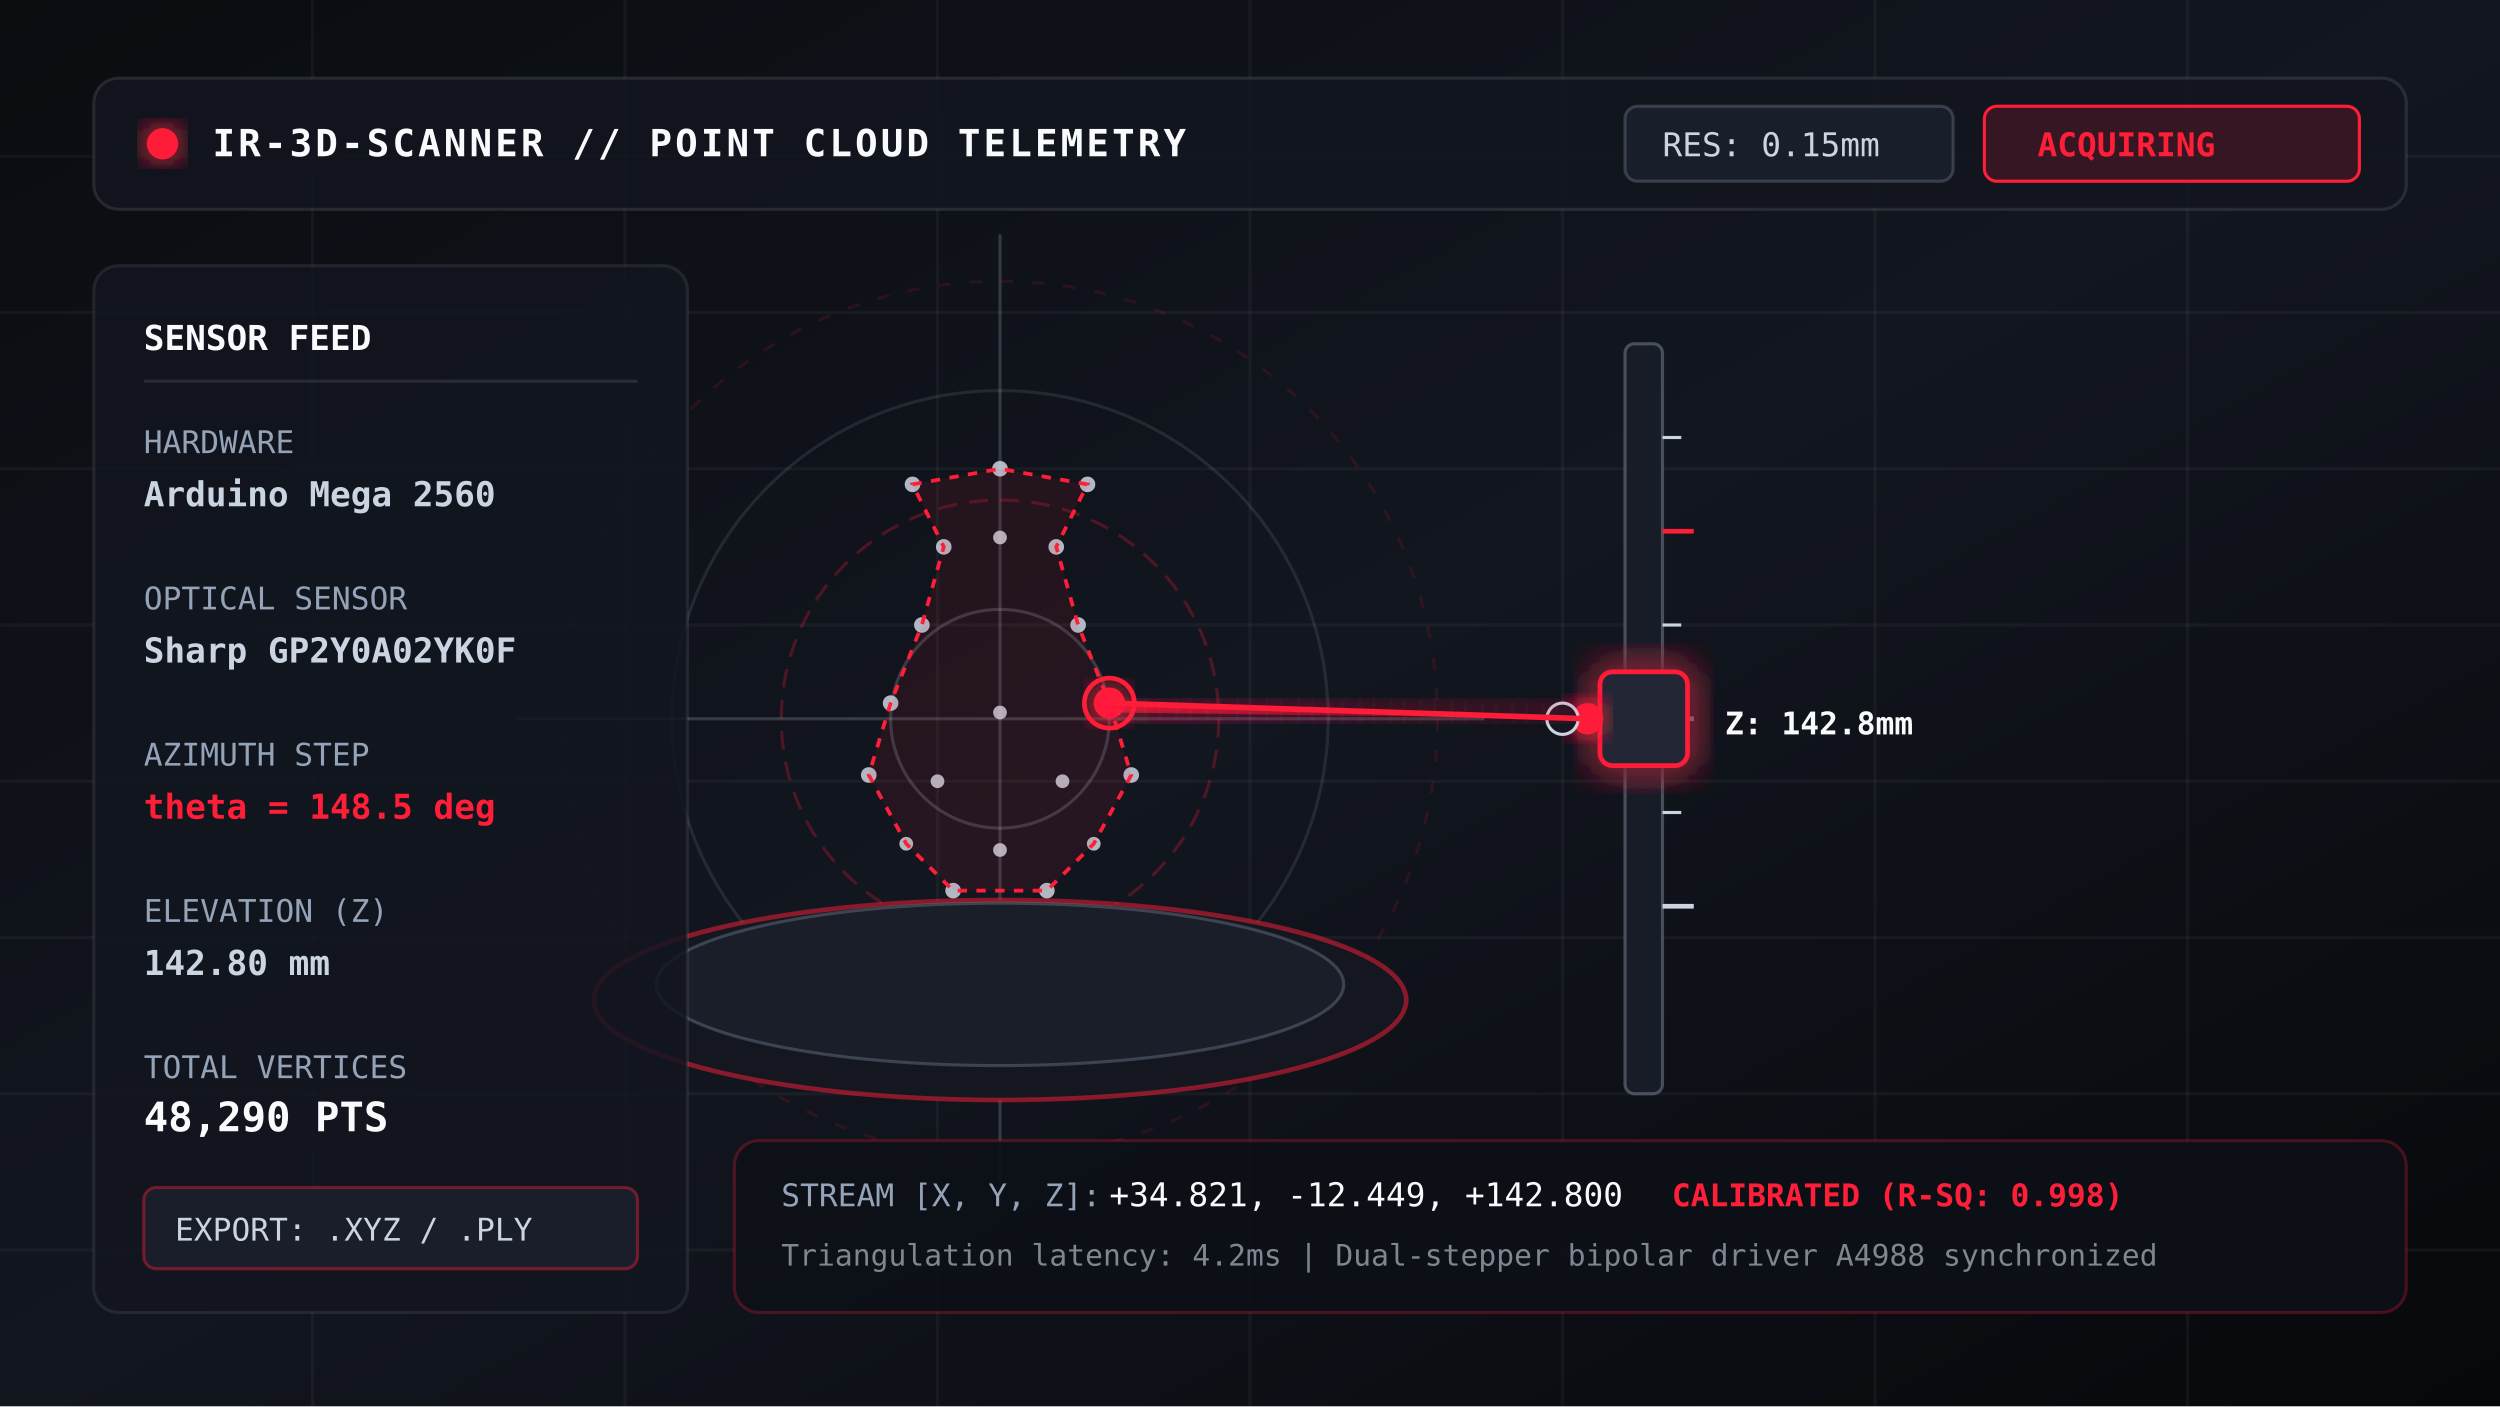
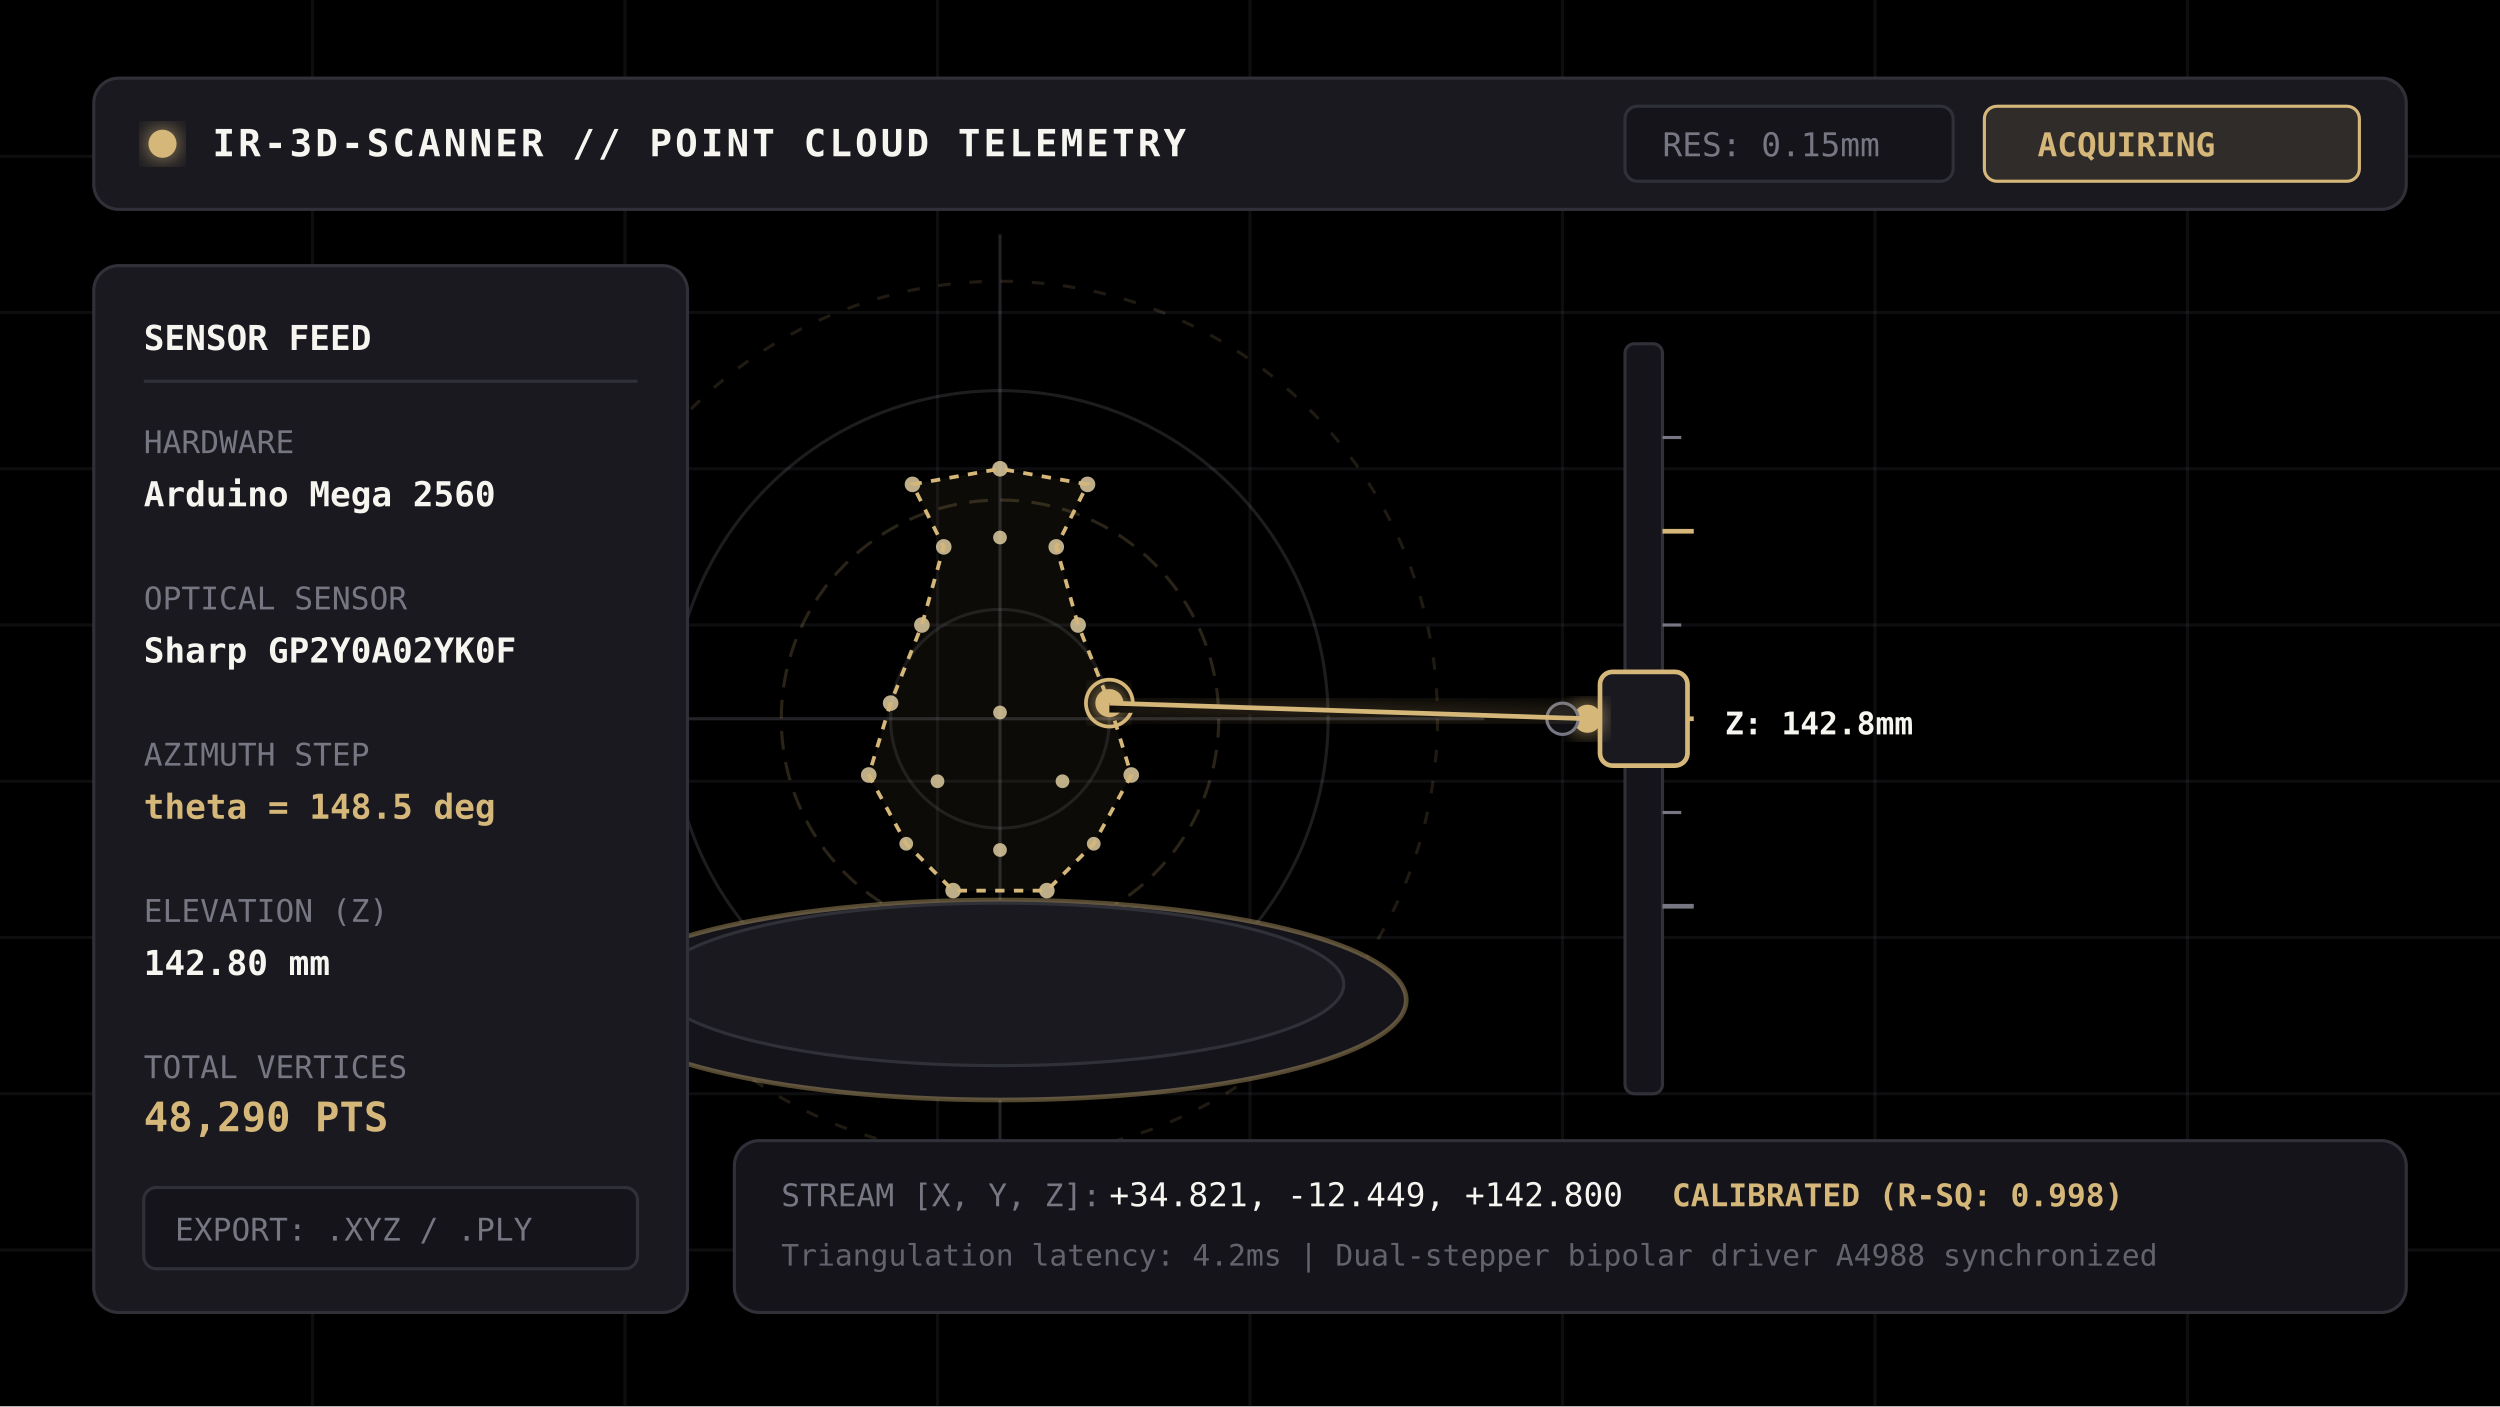
<svg xmlns="http://www.w3.org/2000/svg" viewBox="0 0 800 450" width="100%" height="100%">
  <defs>
    <linearGradient id="bgGrad" x1="0%" y1="0%" x2="100%" y2="100%">
-       <stop offset="0%" stop-color="#0a0c10" />
-       <stop offset="50%" stop-color="#12161f" />
-       <stop offset="100%" stop-color="#07080b" />
+       <stop offset="0%" stopColor="#101014" />
+       <stop offset="50%" stopColor="#19191F" />
+       <stop offset="100%" stopColor="#101014" />
    </linearGradient>
-     <linearGradient id="neonRedGrad" x1="0%" y1="0%" x2="100%" y2="0%">
-       <stop offset="0%" stop-color="#ff1e38" />
-       <stop offset="100%" stop-color="#ff5964" />
+     <linearGradient id="goldBeamGrad" x1="0%" y1="0%" x2="100%" y2="100%">
+       <stop offset="0%" stopColor="#D6B77A" stopOpacity="0.85" />
+       <stop offset="50%" stopColor="#D6B77A" stopOpacity="0.35" />
+       <stop offset="100%" stopColor="#D6B77A" stopOpacity="0.05" />
    </linearGradient>
-     <linearGradient id="laserGrad" x1="0%" y1="0%" x2="100%" y2="100%">
-       <stop offset="0%" stop-color="#ff1e38" stop-opacity="0.9" />
-       <stop offset="50%" stop-color="#ff1e38" stop-opacity="0.5" />
-       <stop offset="100%" stop-color="#ff1e38" stop-opacity="0.05" />
-     </linearGradient>
-     <linearGradient id="silverGrad" x1="0%" y1="0%" x2="100%" y2="100%">
-       <stop offset="0%" stop-color="#f8fafc" />
-       <stop offset="100%" stop-color="#94a3b8" />
-     </linearGradient>
-     <filter id="neonGlow" x="-30%" y="-30%" width="160%" height="160%">
-       <feGaussianBlur stdDeviation="6" result="blur1" />
-       <feGaussianBlur stdDeviation="2" result="blur2" />
+     <filter id="goldGlow" x="-30%" y="-30%" width="160%" height="160%">
+       <feGaussianBlur stdDeviation="4" result="blur1" />
      <feMerge>
        <feMergeNode in="blur1" />
-         <feMergeNode in="blur2" />
        <feMergeNode in="SourceGraphic" />
      </feMerge>
    </filter>
  </defs>
  <rect width="800" height="450" fill="url(#bgGrad)" />
-   <g stroke="#ffffff" stroke-opacity="0.04" stroke-width="1">
+   <g stroke="#303038" stroke-opacity="0.3" stroke-width="1">
    <line x1="0" y1="50" x2="800" y2="50" />
    <line x1="0" y1="100" x2="800" y2="100" />
    <line x1="0" y1="150" x2="800" y2="150" />
    <line x1="0" y1="200" x2="800" y2="200" />
    <line x1="0" y1="250" x2="800" y2="250" />
    <line x1="0" y1="300" x2="800" y2="300" />
    <line x1="0" y1="350" x2="800" y2="350" />
    <line x1="0" y1="400" x2="800" y2="400" />
    <line x1="100" y1="0" x2="100" y2="450" />
    <line x1="200" y1="0" x2="200" y2="450" />
    <line x1="300" y1="0" x2="300" y2="450" />
    <line x1="400" y1="0" x2="400" y2="450" />
    <line x1="500" y1="0" x2="500" y2="450" />
    <line x1="600" y1="0" x2="600" y2="450" />
    <line x1="700" y1="0" x2="700" y2="450" />
  </g>
  <g transform="translate(320, 230)">
-     <circle r="140" fill="none" stroke="#ff1e38" stroke-opacity="0.12" stroke-width="1" stroke-dasharray="4,6" />
-     <circle r="105" fill="none" stroke="#94a3b8" stroke-opacity="0.15" stroke-width="1" />
-     <circle r="70" fill="none" stroke="#ff1e38" stroke-opacity="0.25" stroke-width="1" stroke-dasharray="6,4" />
-     <circle r="35" fill="none" stroke="#cbd5e1" stroke-opacity="0.2" stroke-width="1" />
-     <line x1="-155" y1="0" x2="155" y2="0" stroke="#cbd5e1" stroke-opacity="0.2" stroke-width="1" />
-     <line x1="0" y1="-155" x2="0" y2="155" stroke="#cbd5e1" stroke-opacity="0.2" stroke-width="1" />
-     <ellipse cx="0" cy="90" rx="130" ry="32" fill="#141720" stroke="#ff1e38" stroke-opacity="0.5" stroke-width="1.5" />
-     <ellipse cx="0" cy="85" rx="110" ry="26" fill="#1a1e29" stroke="#94a3b8" stroke-opacity="0.3" stroke-width="1" />
-     <g fill="#cbd5e1" opacity="0.85">
+     <circle r="140" fill="none" stroke="#D6B77A" stroke-opacity="0.15" stroke-width="1" stroke-dasharray="4,6" />
+     <circle r="105" fill="none" stroke="#777783" stroke-opacity="0.25" stroke-width="1" />
+     <circle r="70" fill="none" stroke="#D6B77A" stroke-opacity="0.2" stroke-width="1" stroke-dasharray="6,4" />
+     <circle r="35" fill="none" stroke="#777783" stroke-opacity="0.2" stroke-width="1" />
+     <line x1="-155" y1="0" x2="155" y2="0" stroke="#777783" stroke-opacity="0.3" stroke-width="1" />
+     <line x1="0" y1="-155" x2="0" y2="155" stroke="#777783" stroke-opacity="0.3" stroke-width="1" />
+     <ellipse cx="0" cy="90" rx="130" ry="32" fill="#14141A" stroke="#D6B77A" stroke-opacity="0.4" stroke-width="1.5" />
+     <ellipse cx="0" cy="85" rx="110" ry="26" fill="#19191F" stroke="#303038" stroke-width="1" />
+     <g fill="#DECBA1" opacity="0.85">
      <circle cx="-15" cy="55" r="2.5" />
      <circle cx="15" cy="55" r="2.5" />
      <circle cx="-30" cy="40" r="2.2" />
      <circle cx="0" cy="42" r="2.2" />
      <circle cx="30" cy="40" r="2.2" />
      <circle cx="-42" cy="18" r="2.5" />
      <circle cx="-20" cy="20" r="2.2" />
      <circle cx="20" cy="20" r="2.2" />
      <circle cx="42" cy="18" r="2.5" />
      <circle cx="-35" cy="-5" r="2.5" />
      <circle cx="0" cy="-2" r="2.2" />
      <circle cx="35" cy="-5" r="2.5" />
      <circle cx="-25" cy="-30" r="2.5" />
      <circle cx="25" cy="-30" r="2.5" />
      <circle cx="-18" cy="-55" r="2.5" />
      <circle cx="0" cy="-58" r="2.2" />
      <circle cx="18" cy="-55" r="2.5" />
      <circle cx="-28" cy="-75" r="2.5" />
      <circle cx="28" cy="-75" r="2.5" />
      <circle cx="0" cy="-80" r="2.5" />
    </g>
-     <path d="M -28 -75 L 0 -80 L 28 -75 L 18 -55 L 25 -30 L 35 -5 L 42 18 L 30 40 L 15 55 L -15 55 L -30 40 L -42 18 L -35 -5 L -25 -30 L -18 -55 Z" fill="#ff1e38" fill-opacity="0.08" stroke="#ff1e38" stroke-width="1.2" stroke-dasharray="3,3" />
-     <circle cx="35" cy="-5" r="5" fill="#ff1e38" filter="url(#neonGlow)" />
-     <circle cx="35" cy="-5" r="8" fill="none" stroke="#ff1e38" stroke-width="1.5" />
+     <path d="M -28 -75 L 0 -80 L 28 -75 L 18 -55 L 25 -30 L 35 -5 L 42 18 L 30 40 L 15 55 L -15 55 L -30 40 L -42 18 L -35 -5 L -25 -30 L -18 -55 Z" fill="#D6B77A" fill-opacity="0.06" stroke="#D6B77A" stroke-width="1.2" stroke-dasharray="3,3" />
+     <circle cx="35" cy="-5" r="4.5" fill="#D6B77A" filter="url(#goldGlow)" />
+     <circle cx="35" cy="-5" r="7.5" fill="none" stroke="#D6B77A" stroke-width="1.2" />
  </g>
  <g transform="translate(520, 110)">
-     <rect x="0" y="0" width="12" height="240" rx="3" fill="#181c26" stroke="#94a3b8" stroke-opacity="0.4" stroke-width="1" />
-     <line x1="12" y1="30" x2="18" y2="30" stroke="#cbd5e1" stroke-width="1" />
-     <line x1="12" y1="60" x2="22" y2="60" stroke="#ff1e38" stroke-width="1.5" />
-     <line x1="12" y1="90" x2="18" y2="90" stroke="#cbd5e1" stroke-width="1" />
-     <line x1="12" y1="120" x2="22" y2="120" stroke="#cbd5e1" stroke-width="1.5" />
-     <line x1="12" y1="150" x2="18" y2="150" stroke="#cbd5e1" stroke-width="1" />
-     <line x1="12" y1="180" x2="22" y2="180" stroke="#cbd5e1" stroke-width="1.5" />
-     <rect x="-8" y="105" width="28" height="30" rx="4" fill="#222735" stroke="#ff1e38" stroke-width="1.5" filter="url(#neonGlow)" />
-     <text x="32" y="125" font-family="'JetBrains Mono', monospace" font-size="10" fill="#f8fafc" font-weight="600">Z: 142.8mm</text>
-     <circle cx="-12" cy="120" r="5" fill="#ff1e38" filter="url(#neonGlow)" />
-     <circle cx="-20" cy="120" r="5" fill="#141720" stroke="#cbd5e1" stroke-width="1" />
-     <polygon points="-12,120 -165,115 -165,118" fill="url(#laserGrad)" filter="url(#neonGlow)" />
-     <line x1="-12" y1="120" x2="-165" y2="115" stroke="#ff1e38" stroke-width="1.8" filter="url(#neonGlow)" />
+     <rect x="0" y="0" width="12" height="240" rx="3" fill="#14141A" stroke="#303038" stroke-width="1" />
+     <line x1="12" y1="30" x2="18" y2="30" stroke="#777783" stroke-width="1" />
+     <line x1="12" y1="60" x2="22" y2="60" stroke="#D6B77A" stroke-width="1.5" />
+     <line x1="12" y1="90" x2="18" y2="90" stroke="#777783" stroke-width="1" />
+     <line x1="12" y1="120" x2="22" y2="120" stroke="#D6B77A" stroke-width="1.5" />
+     <line x1="12" y1="150" x2="18" y2="150" stroke="#777783" stroke-width="1" />
+     <line x1="12" y1="180" x2="22" y2="180" stroke="#777783" stroke-width="1.5" />
+     <rect x="-8" y="105" width="28" height="30" rx="4" fill="#19191F" stroke="#D6B77A" stroke-width="1.5" />
+     <text x="32" y="125" font-family="'JetBrains Mono', monospace" font-size="10" fill="#F7F5F0" font-weight="600">Z: 142.8mm</text>
+     <circle cx="-12" cy="120" r="4.5" fill="#D6B77A" filter="url(#goldGlow)" />
+     <circle cx="-20" cy="120" r="5" fill="#101014" stroke="#777783" stroke-width="1" />
+     <polygon points="-12,120 -165,115 -165,118" fill="url(#goldBeamGrad)" />
+     <line x1="-12" y1="120" x2="-165" y2="115" stroke="#D6B77A" stroke-width="1.5" filter="url(#goldGlow)" />
  </g>
-   <rect x="30" y="25" width="740" height="42" rx="8" fill="#12161f" fill-opacity="0.85" stroke="#ffffff" stroke-opacity="0.1" stroke-width="1" />
-   <circle cx="52" cy="46" r="5" fill="#ff1e38" filter="url(#neonGlow)" />
-   <text x="68" y="50" font-family="'JetBrains Mono', monospace" font-size="12" font-weight="700" fill="#f8fafc" letter-spacing="1">
+   <rect x="30" y="25" width="740" height="42" rx="8" fill="#19191F" stroke="#303038" stroke-width="1" />
+   <circle cx="52" cy="46" r="4.5" fill="#D6B77A" filter="url(#goldGlow)" />
+   <text x="68" y="50" font-family="'JetBrains Mono', monospace" font-size="12" font-weight="700" fill="#F7F5F0" letter-spacing="1">
    IR-3D-SCANNER // POINT CLOUD TELEMETRY
  </text>
-   <rect x="520" y="34" width="105" height="24" rx="4" fill="#191e2b" stroke="#cbd5e1" stroke-opacity="0.2" stroke-width="1" />
-   <text x="532" y="50" font-family="'JetBrains Mono', monospace" font-size="10.5" fill="#cbd5e1">RES: 0.15mm</text>
-   <rect x="635" y="34" width="120" height="24" rx="4" fill="#ff1e38" fill-opacity="0.15" stroke="#ff1e38" stroke-width="1" />
-   <text x="652" y="50" font-family="'JetBrains Mono', monospace" font-size="10.5" font-weight="700" fill="#ff1e38">ACQUIRING</text>
-   <rect x="30" y="85" width="190" height="335" rx="8" fill="#12161f" fill-opacity="0.85" stroke="#ffffff" stroke-opacity="0.08" stroke-width="1" />
-   <text x="46" y="112" font-family="'JetBrains Mono', monospace" font-size="11" font-weight="700" fill="#f8fafc">
+   <rect x="520" y="34" width="105" height="24" rx="4" fill="#14141A" stroke="#303038" stroke-width="1" />
+   <text x="532" y="50" font-family="'JetBrains Mono', monospace" font-size="10.5" fill="#777783">RES: 0.15mm</text>
+   <rect x="635" y="34" width="120" height="24" rx="4" fill="rgba(214, 183, 122, 0.12)" stroke="#D6B77A" stroke-width="1" />
+   <text x="652" y="50" font-family="'JetBrains Mono', monospace" font-size="10.5" font-weight="700" fill="#D6B77A">ACQUIRING</text>
+   <rect x="30" y="85" width="190" height="335" rx="8" fill="#19191F" stroke="#303038" stroke-width="1" />
+   <text x="46" y="112" font-family="'JetBrains Mono', monospace" font-size="11" font-weight="700" fill="#F7F5F0">
    SENSOR FEED
  </text>
-   <line x1="46" y1="122" x2="204" y2="122" stroke="#ffffff" stroke-opacity="0.1" stroke-width="1" />
-   <text x="46" y="145" font-family="'JetBrains Mono', monospace" font-size="10" fill="#94a3b8">HARDWARE</text>
-   <text x="46" y="162" font-family="'JetBrains Mono', monospace" font-size="11" font-weight="600" fill="#cbd5e1">Arduino Mega 2560</text>
-   <text x="46" y="195" font-family="'JetBrains Mono', monospace" font-size="10" fill="#94a3b8">OPTICAL SENSOR</text>
-   <text x="46" y="212" font-family="'JetBrains Mono', monospace" font-size="11" font-weight="600" fill="#cbd5e1">Sharp GP2Y0A02YK0F</text>
-   <text x="46" y="245" font-family="'JetBrains Mono', monospace" font-size="10" fill="#94a3b8">AZIMUTH STEP</text>
-   <text x="46" y="262" font-family="'JetBrains Mono', monospace" font-size="11" font-weight="600" fill="#ff1e38">theta = 148.5 deg</text>
-   <text x="46" y="295" font-family="'JetBrains Mono', monospace" font-size="10" fill="#94a3b8">ELEVATION (Z)</text>
-   <text x="46" y="312" font-family="'JetBrains Mono', monospace" font-size="11" font-weight="600" fill="#cbd5e1">142.80 mm</text>
-   <text x="46" y="345" font-family="'JetBrains Mono', monospace" font-size="10" fill="#94a3b8">TOTAL VERTICES</text>
-   <text x="46" y="362" font-family="'JetBrains Mono', monospace" font-size="13" font-weight="700" fill="#f8fafc">48,290 PTS</text>
-   <rect x="46" y="380" width="158" height="26" rx="4" fill="#1a1e2b" stroke="#ff1e38" stroke-opacity="0.4" stroke-width="1" />
-   <text x="56" y="397" font-family="'JetBrains Mono', monospace" font-size="10" fill="#cbd5e1">EXPORT: .XYZ / .PLY</text>
-   <rect x="235" y="365" width="535" height="55" rx="8" fill="#0d1017" fill-opacity="0.9" stroke="#ff1e38" stroke-opacity="0.25" stroke-width="1" />
-   <text x="250" y="386" font-family="'JetBrains Mono', monospace" font-size="10" fill="#94a3b8">
+   <line x1="46" y1="122" x2="204" y2="122" stroke="#303038" stroke-width="1" />
+   <text x="46" y="145" font-family="'JetBrains Mono', monospace" font-size="10" fill="#777783">HARDWARE</text>
+   <text x="46" y="162" font-family="'JetBrains Mono', monospace" font-size="11" font-weight="600" fill="#F7F5F0">Arduino Mega 2560</text>
+   <text x="46" y="195" font-family="'JetBrains Mono', monospace" font-size="10" fill="#777783">OPTICAL SENSOR</text>
+   <text x="46" y="212" font-family="'JetBrains Mono', monospace" font-size="11" font-weight="600" fill="#F7F5F0">Sharp GP2Y0A02YK0F</text>
+   <text x="46" y="245" font-family="'JetBrains Mono', monospace" font-size="10" fill="#777783">AZIMUTH STEP</text>
+   <text x="46" y="262" font-family="'JetBrains Mono', monospace" font-size="11" font-weight="600" fill="#D6B77A">theta = 148.5 deg</text>
+   <text x="46" y="295" font-family="'JetBrains Mono', monospace" font-size="10" fill="#777783">ELEVATION (Z)</text>
+   <text x="46" y="312" font-family="'JetBrains Mono', monospace" font-size="11" font-weight="600" fill="#F7F5F0">142.80 mm</text>
+   <text x="46" y="345" font-family="'JetBrains Mono', monospace" font-size="10" fill="#777783">TOTAL VERTICES</text>
+   <text x="46" y="362" font-family="'JetBrains Mono', monospace" font-size="13" font-weight="700" fill="#D6B77A">48,290 PTS</text>
+   <rect x="46" y="380" width="158" height="26" rx="4" fill="#14141A" stroke="#303038" stroke-width="1" />
+   <text x="56" y="397" font-family="'JetBrains Mono', monospace" font-size="10" fill="#777783">EXPORT: .XYZ / .PLY</text>
+   <rect x="235" y="365" width="535" height="55" rx="8" fill="#14141A" stroke="#303038" stroke-width="1" />
+   <text x="250" y="386" font-family="'JetBrains Mono', monospace" font-size="10" fill="#777783">
    STREAM [X, Y, Z]:
  </text>
-   <text x="355" y="386" font-family="'JetBrains Mono', monospace" font-size="10.5" fill="#f8fafc">
+   <text x="355" y="386" font-family="'JetBrains Mono', monospace" font-size="10.5" fill="#F7F5F0">
    +34.821, -12.449, +142.800
  </text>
-   <text x="535" y="386" font-family="'JetBrains Mono', monospace" font-size="10" fill="#ff1e38" font-weight="600">
+   <text x="535" y="386" font-family="'JetBrains Mono', monospace" font-size="10" fill="#D6B77A" font-weight="600">
    CALIBRATED (R-SQ: 0.998)
  </text>
-   <text x="250" y="405" font-family="'JetBrains Mono', monospace" font-size="9.5" fill="#cbd5e1" opacity="0.6">
+   <text x="250" y="405" font-family="'JetBrains Mono', monospace" font-size="9.5" fill="#777783" opacity="0.8">
    Triangulation latency: 4.2ms | Dual-stepper bipolar driver A4988 synchronized
  </text>
</svg>
